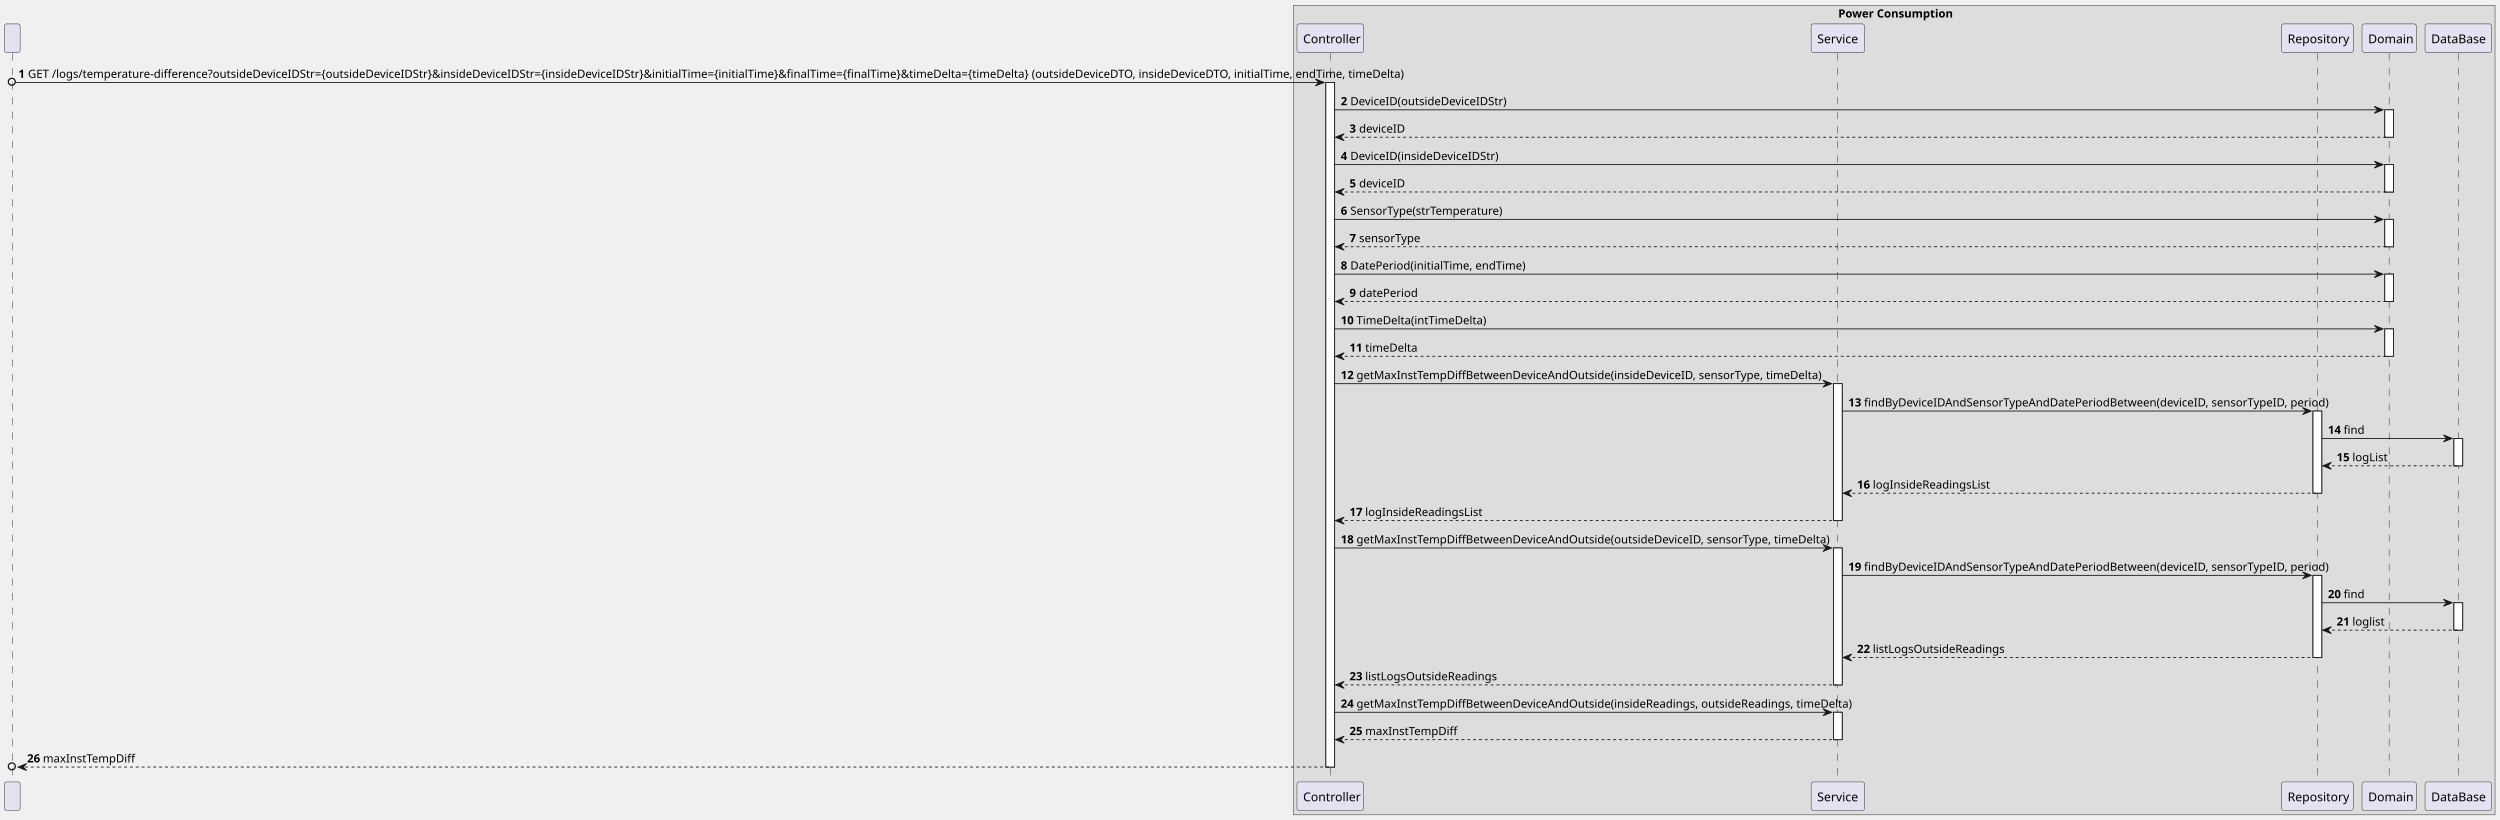
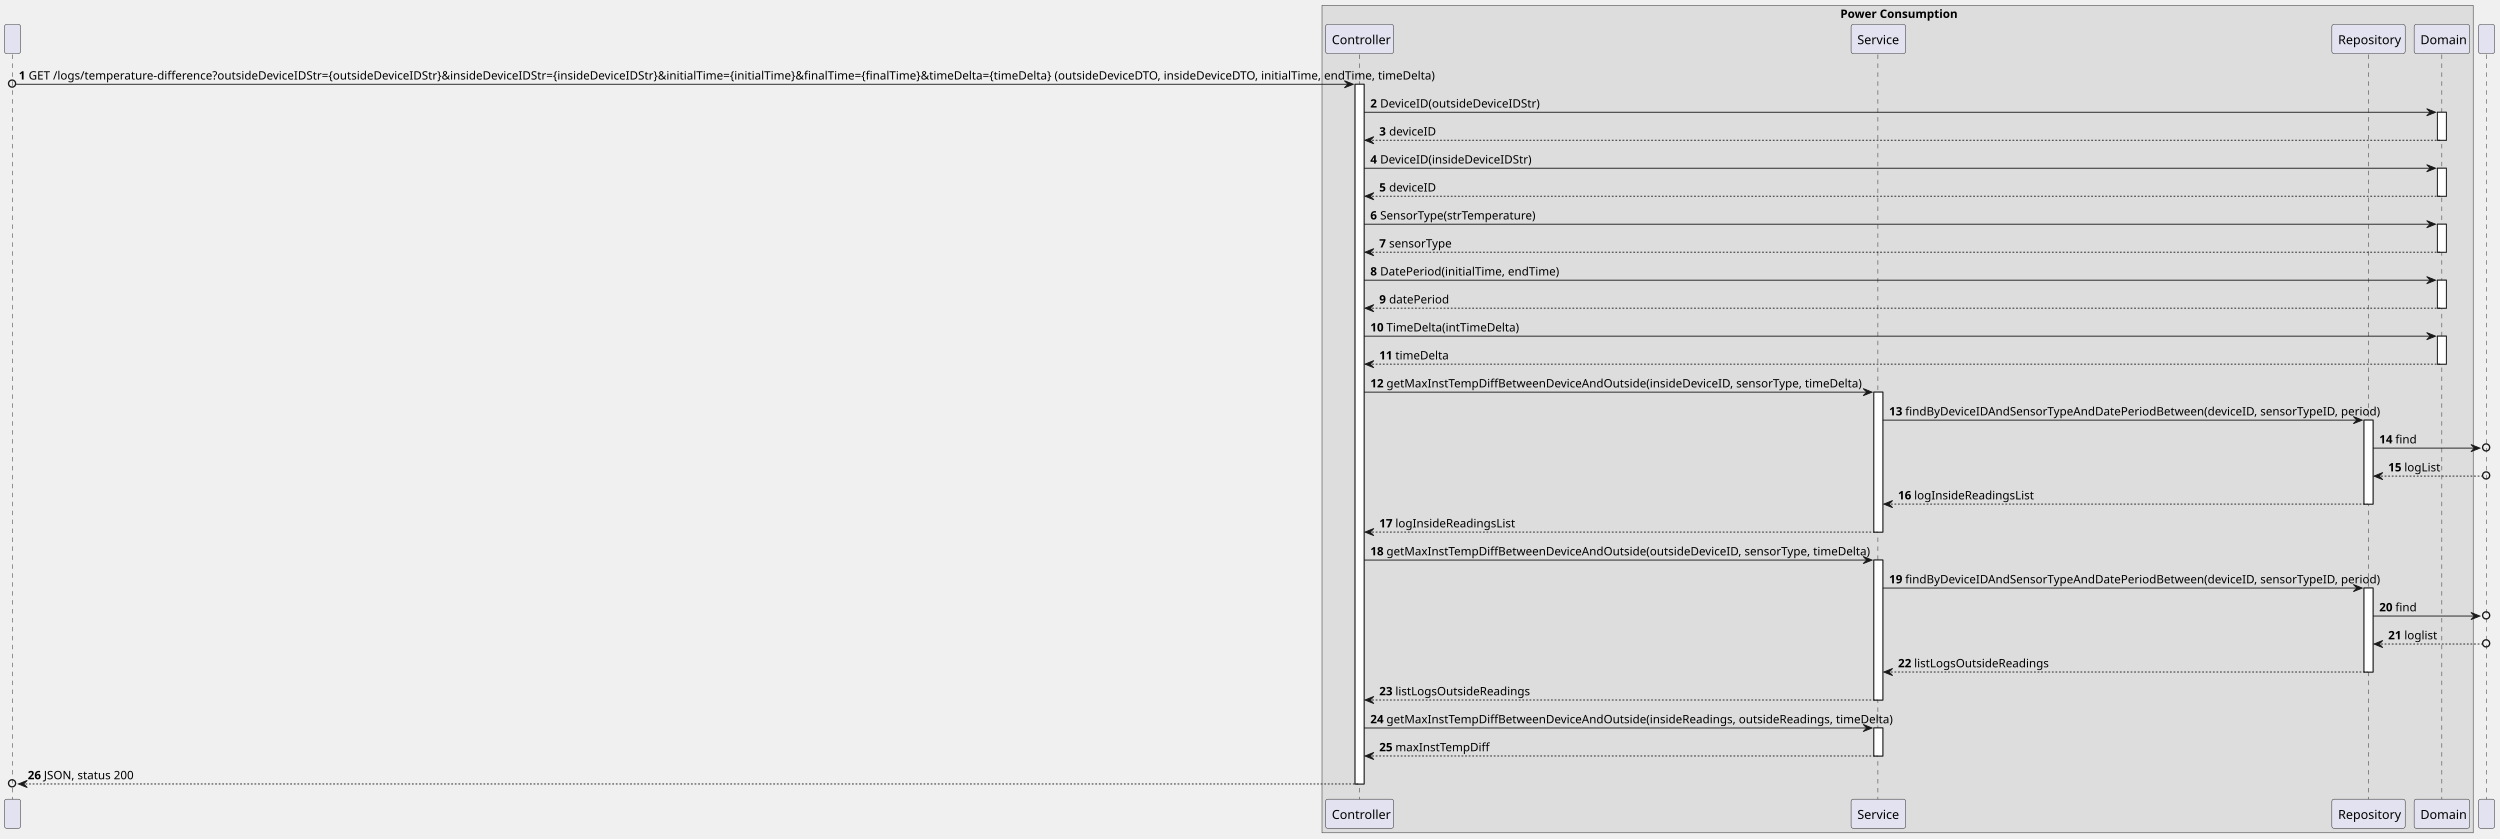
- <svg xmlns="http://www.w3.org/2000/svg" contentStyleType="text/css" height="562.2px" preserveAspectRatio="none" style="width:1714px;height:562px;background:#FFFFFF;" version="1.1" viewBox="0 0 1714 562" width="1714.2px" zoomAndPan="magnify">
+ <svg xmlns="http://www.w3.org/2000/svg" contentStyleType="text/css" height="937px" preserveAspectRatio="none" style="width:2795px;height:937px;background:#FFFFFF;" version="1.1" viewBox="0 0 2795 937" width="2795px" zoomAndPan="magnify">
  <defs />
  <g>
-     <rect fill="#DDDDDD" height="555.06" style="stroke:#181818;stroke-width:0.3;" width="823.8" x="886.8" y="3.6" />
-     <text fill="#000000" font-family="sans-serif" font-size="7.8" font-weight="bold" lengthAdjust="spacing" textLength="76.8" x="1260.3" y="12.017">Power Consumption</text>
-     <rect fill="#FFFFFF" height="469.365" style="stroke:#181818;stroke-width:0.6;" width="6" x="909" y="56.522" />
-     <rect fill="#FFFFFF" height="93.873" style="stroke:#181818;stroke-width:0.6;" width="6" x="1257" y="263.043" />
-     <rect fill="#FFFFFF" height="93.873" style="stroke:#181818;stroke-width:0.6;" width="6" x="1257" y="375.69" />
-     <rect fill="#FFFFFF" height="18.775" style="stroke:#181818;stroke-width:0.6;" width="6" x="1257" y="488.338" />
-     <rect fill="#FFFFFF" height="56.324" style="stroke:#181818;stroke-width:0.6;" width="6" x="1585.8" y="281.817" />
-     <rect fill="#FFFFFF" height="56.324" style="stroke:#181818;stroke-width:0.6;" width="6" x="1585.8" y="394.465" />
-     <rect fill="#FFFFFF" height="18.775" style="stroke:#181818;stroke-width:0.6;" width="6" x="1635" y="75.296" />
-     <rect fill="#FFFFFF" height="18.775" style="stroke:#181818;stroke-width:0.6;" width="6" x="1635" y="112.846" />
-     <rect fill="#FFFFFF" height="18.775" style="stroke:#181818;stroke-width:0.6;" width="6" x="1635" y="150.395" />
-     <rect fill="#FFFFFF" height="18.775" style="stroke:#181818;stroke-width:0.6;" width="6" x="1635" y="187.944" />
-     <rect fill="#FFFFFF" height="18.775" style="stroke:#181818;stroke-width:0.6;" width="6" x="1635" y="225.493" />
-     <rect fill="#FFFFFF" height="18.775" style="stroke:#181818;stroke-width:0.6;" width="6" x="1682.4" y="300.592" />
-     <rect fill="#FFFFFF" height="18.775" style="stroke:#181818;stroke-width:0.6;" width="6" x="1682.4" y="413.24" />
-     <line style="stroke:#181818;stroke-width:0.3;stroke-dasharray:5.0,5.0;" x1="8.4" x2="8.4" y1="36.547" y2="536.687" />
-     <line style="stroke:#181818;stroke-width:0.3;stroke-dasharray:5.0,5.0;" x1="912" x2="912" y1="36.547" y2="536.687" />
-     <line style="stroke:#181818;stroke-width:0.3;stroke-dasharray:5.0,5.0;" x1="1259.7" x2="1259.7" y1="36.547" y2="536.687" />
-     <line style="stroke:#181818;stroke-width:0.3;stroke-dasharray:5.0,5.0;" x1="1588.8" x2="1588.8" y1="36.547" y2="536.687" />
-     <line style="stroke:#181818;stroke-width:0.3;stroke-dasharray:5.0,5.0;" x1="1638" x2="1638" y1="36.547" y2="536.687" />
-     <line style="stroke:#181818;stroke-width:0.3;stroke-dasharray:5.0,5.0;" x1="1685.4" x2="1685.4" y1="36.547" y2="536.687" />
-     <rect fill="#E2E2F0" height="19.573" rx="1.5" ry="1.5" style="stroke:#181818;stroke-width:0.3;" width="10.8" x="3" y="16.375" />
-     <text fill="#000000" font-family="sans-serif" font-size="8.4" lengthAdjust="spacing" textLength="2.4" x="7.2" y="29.639"> </text>
-     <rect fill="#E2E2F0" height="19.573" rx="1.5" ry="1.5" style="stroke:#181818;stroke-width:0.3;" width="10.8" x="3" y="536.087" />
-     <text fill="#000000" font-family="sans-serif" font-size="8.4" lengthAdjust="spacing" textLength="2.4" x="7.2" y="549.352"> </text>
-     <rect fill="#E2E2F0" height="19.573" rx="1.5" ry="1.5" style="stroke:#181818;stroke-width:0.3;" width="45.6" x="889.2" y="16.375" />
-     <text fill="#000000" font-family="sans-serif" font-size="8.4" lengthAdjust="spacing" textLength="37.2" x="893.4" y="29.639">Controller</text>
-     <rect fill="#E2E2F0" height="19.573" rx="1.5" ry="1.5" style="stroke:#181818;stroke-width:0.3;" width="45.6" x="889.2" y="536.087" />
-     <text fill="#000000" font-family="sans-serif" font-size="8.4" lengthAdjust="spacing" textLength="37.2" x="893.4" y="549.352">Controller</text>
-     <rect fill="#E2E2F0" height="19.573" rx="1.5" ry="1.5" style="stroke:#181818;stroke-width:0.3;" width="36.6" x="1241.7" y="16.375" />
-     <text fill="#000000" font-family="sans-serif" font-size="8.4" lengthAdjust="spacing" textLength="28.2" x="1245.9" y="29.639">Service</text>
-     <rect fill="#E2E2F0" height="19.573" rx="1.5" ry="1.5" style="stroke:#181818;stroke-width:0.3;" width="36.6" x="1241.7" y="536.087" />
-     <text fill="#000000" font-family="sans-serif" font-size="8.4" lengthAdjust="spacing" textLength="28.2" x="1245.9" y="549.352">Service</text>
-     <rect fill="#E2E2F0" height="19.573" rx="1.5" ry="1.5" style="stroke:#181818;stroke-width:0.3;" width="49.2" x="1564.2" y="16.375" />
-     <text fill="#000000" font-family="sans-serif" font-size="8.4" lengthAdjust="spacing" textLength="40.8" x="1568.4" y="29.639">Repository</text>
-     <rect fill="#E2E2F0" height="19.573" rx="1.5" ry="1.5" style="stroke:#181818;stroke-width:0.3;" width="49.2" x="1564.2" y="536.087" />
-     <text fill="#000000" font-family="sans-serif" font-size="8.4" lengthAdjust="spacing" textLength="40.8" x="1568.4" y="549.352">Repository</text>
-     <rect fill="#E2E2F0" height="19.573" rx="1.5" ry="1.5" style="stroke:#181818;stroke-width:0.3;" width="37.2" x="1619.4" y="16.375" />
-     <text fill="#000000" font-family="sans-serif" font-size="8.4" lengthAdjust="spacing" textLength="28.8" x="1623.6" y="29.639">Domain</text>
-     <rect fill="#E2E2F0" height="19.573" rx="1.5" ry="1.5" style="stroke:#181818;stroke-width:0.3;" width="37.2" x="1619.4" y="536.087" />
-     <text fill="#000000" font-family="sans-serif" font-size="8.4" lengthAdjust="spacing" textLength="28.8" x="1623.6" y="549.352">Domain</text>
-     <rect fill="#E2E2F0" height="19.573" rx="1.5" ry="1.5" style="stroke:#181818;stroke-width:0.3;" width="45.6" x="1662.6" y="16.375" />
-     <text fill="#000000" font-family="sans-serif" font-size="8.4" lengthAdjust="spacing" textLength="37.2" x="1666.8" y="29.639">DataBase</text>
-     <rect fill="#E2E2F0" height="19.573" rx="1.5" ry="1.5" style="stroke:#181818;stroke-width:0.3;" width="45.6" x="1662.6" y="536.087" />
-     <text fill="#000000" font-family="sans-serif" font-size="8.4" lengthAdjust="spacing" textLength="37.2" x="1666.8" y="549.352">DataBase</text>
-     <rect fill="#FFFFFF" height="469.365" style="stroke:#181818;stroke-width:0.6;" width="6" x="909" y="56.522" />
-     <rect fill="#FFFFFF" height="93.873" style="stroke:#181818;stroke-width:0.6;" width="6" x="1257" y="263.043" />
-     <rect fill="#FFFFFF" height="93.873" style="stroke:#181818;stroke-width:0.6;" width="6" x="1257" y="375.69" />
-     <rect fill="#FFFFFF" height="18.775" style="stroke:#181818;stroke-width:0.6;" width="6" x="1257" y="488.338" />
-     <rect fill="#FFFFFF" height="56.324" style="stroke:#181818;stroke-width:0.6;" width="6" x="1585.8" y="281.817" />
-     <rect fill="#FFFFFF" height="56.324" style="stroke:#181818;stroke-width:0.6;" width="6" x="1585.8" y="394.465" />
-     <rect fill="#FFFFFF" height="18.775" style="stroke:#181818;stroke-width:0.6;" width="6" x="1635" y="75.296" />
-     <rect fill="#FFFFFF" height="18.775" style="stroke:#181818;stroke-width:0.6;" width="6" x="1635" y="112.846" />
-     <rect fill="#FFFFFF" height="18.775" style="stroke:#181818;stroke-width:0.6;" width="6" x="1635" y="150.395" />
-     <rect fill="#FFFFFF" height="18.775" style="stroke:#181818;stroke-width:0.6;" width="6" x="1635" y="187.944" />
-     <rect fill="#FFFFFF" height="18.775" style="stroke:#181818;stroke-width:0.6;" width="6" x="1635" y="225.493" />
-     <rect fill="#FFFFFF" height="18.775" style="stroke:#181818;stroke-width:0.6;" width="6" x="1682.4" y="300.592" />
-     <rect fill="#FFFFFF" height="18.775" style="stroke:#181818;stroke-width:0.6;" width="6" x="1682.4" y="413.24" />
-     <ellipse cx="8.1" cy="56.072" fill="none" rx="2.4" ry="2.4" style="stroke:#181818;stroke-width:0.9;" />
-     <polygon fill="#181818" points="901.8,54.122,907.8,56.522,901.8,58.922,904.2,56.522" style="stroke:#181818;stroke-width:0.6;" />
-     <line style="stroke:#181818;stroke-width:0.6;" x1="10.8" x2="905.4" y1="56.522" y2="56.522" />
-     <text fill="#000000" font-family="sans-serif" font-size="7.8" font-weight="bold" lengthAdjust="spacing" textLength="4.2" x="12.6" y="53.364">1</text>
-     <text fill="#000000" font-family="sans-serif" font-size="7.8" lengthAdjust="spacing" textLength="882.6" x="19.2" y="53.364">GET /logs/temperature-difference?outsideDeviceIDStr={outsideDeviceIDStr}&amp;insideDeviceIDStr={insideDeviceIDStr}&amp;initialTime={initialTime}&amp;finalTime={finalTime}&amp;timeDelta={timeDelta} (outsideDeviceDTO, insideDeviceDTO, initialTime, endTime, timeDelta)</text>
-     <polygon fill="#181818" points="1627.8,72.897,1633.8,75.296,1627.8,77.697,1630.2,75.296" style="stroke:#181818;stroke-width:0.6;" />
-     <line style="stroke:#181818;stroke-width:0.6;" x1="915" x2="1631.4" y1="75.296" y2="75.296" />
-     <text fill="#000000" font-family="sans-serif" font-size="7.8" font-weight="bold" lengthAdjust="spacing" textLength="4.2" x="919.2" y="72.139">2</text>
-     <text fill="#000000" font-family="sans-serif" font-size="7.8" lengthAdjust="spacing" textLength="100.2" x="925.8" y="72.139">DeviceID(outsideDeviceIDStr)</text>
-     <polygon fill="#181818" points="921.6,91.671,915.6,94.071,921.6,96.471,919.2,94.071" style="stroke:#181818;stroke-width:0.6;" />
-     <line style="stroke:#181818;stroke-width:0.6;stroke-dasharray:2.0,2.0;" x1="918" x2="1637.4" y1="94.071" y2="94.071" />
-     <text fill="#000000" font-family="sans-serif" font-size="7.8" font-weight="bold" lengthAdjust="spacing" textLength="4.2" x="925.2" y="90.913">3</text>
-     <text fill="#000000" font-family="sans-serif" font-size="7.8" lengthAdjust="spacing" textLength="28.8" x="931.8" y="90.913">deviceID</text>
-     <polygon fill="#181818" points="1627.8,110.446,1633.8,112.846,1627.8,115.246,1630.2,112.846" style="stroke:#181818;stroke-width:0.6;" />
-     <line style="stroke:#181818;stroke-width:0.6;" x1="915" x2="1631.4" y1="112.846" y2="112.846" />
-     <text fill="#000000" font-family="sans-serif" font-size="7.8" font-weight="bold" lengthAdjust="spacing" textLength="4.2" x="919.2" y="109.688">4</text>
-     <text fill="#000000" font-family="sans-serif" font-size="7.8" lengthAdjust="spacing" textLength="95.4" x="925.8" y="109.688">DeviceID(insideDeviceIDStr)</text>
-     <polygon fill="#181818" points="921.6,129.22,915.6,131.62,921.6,134.02,919.2,131.62" style="stroke:#181818;stroke-width:0.6;" />
-     <line style="stroke:#181818;stroke-width:0.6;stroke-dasharray:2.0,2.0;" x1="918" x2="1637.4" y1="131.62" y2="131.62" />
-     <text fill="#000000" font-family="sans-serif" font-size="7.8" font-weight="bold" lengthAdjust="spacing" textLength="4.2" x="925.2" y="128.463">5</text>
-     <text fill="#000000" font-family="sans-serif" font-size="7.8" lengthAdjust="spacing" textLength="28.8" x="931.8" y="128.463">deviceID</text>
-     <polygon fill="#181818" points="1627.8,147.995,1633.8,150.395,1627.8,152.795,1630.2,150.395" style="stroke:#181818;stroke-width:0.6;" />
-     <line style="stroke:#181818;stroke-width:0.6;" x1="915" x2="1631.4" y1="150.395" y2="150.395" />
-     <text fill="#000000" font-family="sans-serif" font-size="7.8" font-weight="bold" lengthAdjust="spacing" textLength="4.2" x="919.2" y="147.237">6</text>
-     <text fill="#000000" font-family="sans-serif" font-size="7.8" lengthAdjust="spacing" textLength="98.4" x="925.8" y="147.237">SensorType(strTemperature)</text>
-     <polygon fill="#181818" points="921.6,166.769,915.6,169.169,921.6,171.57,919.2,169.169" style="stroke:#181818;stroke-width:0.6;" />
-     <line style="stroke:#181818;stroke-width:0.6;stroke-dasharray:2.0,2.0;" x1="918" x2="1637.4" y1="169.169" y2="169.169" />
-     <text fill="#000000" font-family="sans-serif" font-size="7.8" font-weight="bold" lengthAdjust="spacing" textLength="4.2" x="925.2" y="166.012">7</text>
-     <text fill="#000000" font-family="sans-serif" font-size="7.8" lengthAdjust="spacing" textLength="40.2" x="931.8" y="166.012">sensorType</text>
-     <polygon fill="#181818" points="1627.8,185.544,1633.8,187.944,1627.8,190.344,1630.2,187.944" style="stroke:#181818;stroke-width:0.6;" />
-     <line style="stroke:#181818;stroke-width:0.6;" x1="915" x2="1631.4" y1="187.944" y2="187.944" />
-     <text fill="#000000" font-family="sans-serif" font-size="7.8" font-weight="bold" lengthAdjust="spacing" textLength="4.2" x="919.2" y="184.786">8</text>
-     <text fill="#000000" font-family="sans-serif" font-size="7.8" lengthAdjust="spacing" textLength="112.2" x="925.8" y="184.786">DatePeriod(initialTime, endTime)</text>
-     <polygon fill="#181818" points="921.6,204.319,915.6,206.719,921.6,209.119,919.2,206.719" style="stroke:#181818;stroke-width:0.6;" />
-     <line style="stroke:#181818;stroke-width:0.6;stroke-dasharray:2.0,2.0;" x1="918" x2="1637.4" y1="206.719" y2="206.719" />
-     <text fill="#000000" font-family="sans-serif" font-size="7.8" font-weight="bold" lengthAdjust="spacing" textLength="4.2" x="925.2" y="203.561">9</text>
-     <text fill="#000000" font-family="sans-serif" font-size="7.8" lengthAdjust="spacing" textLength="37.2" x="931.8" y="203.561">datePeriod</text>
-     <polygon fill="#181818" points="1627.8,223.093,1633.8,225.493,1627.8,227.893,1630.2,225.493" style="stroke:#181818;stroke-width:0.6;" />
-     <line style="stroke:#181818;stroke-width:0.6;" x1="915" x2="1631.4" y1="225.493" y2="225.493" />
-     <text fill="#000000" font-family="sans-serif" font-size="7.8" font-weight="bold" lengthAdjust="spacing" textLength="8.4" x="919.2" y="222.336">10</text>
-     <text fill="#000000" font-family="sans-serif" font-size="7.8" lengthAdjust="spacing" textLength="82.8" x="930" y="222.336">TimeDelta(intTimeDelta)</text>
-     <polygon fill="#181818" points="921.6,241.868,915.6,244.268,921.6,246.668,919.2,244.268" style="stroke:#181818;stroke-width:0.6;" />
-     <line style="stroke:#181818;stroke-width:0.6;stroke-dasharray:2.0,2.0;" x1="918" x2="1637.4" y1="244.268" y2="244.268" />
-     <text fill="#000000" font-family="sans-serif" font-size="7.8" font-weight="bold" lengthAdjust="spacing" textLength="8.4" x="925.2" y="241.11">11</text>
-     <text fill="#000000" font-family="sans-serif" font-size="7.8" lengthAdjust="spacing" textLength="33" x="936" y="241.11">timeDelta</text>
-     <polygon fill="#181818" points="1249.8,260.643,1255.8,263.043,1249.8,265.443,1252.2,263.043" style="stroke:#181818;stroke-width:0.6;" />
-     <line style="stroke:#181818;stroke-width:0.6;" x1="915" x2="1253.4" y1="263.043" y2="263.043" />
-     <text fill="#000000" font-family="sans-serif" font-size="7.8" font-weight="bold" lengthAdjust="spacing" textLength="8.4" x="919.2" y="259.885">12</text>
-     <text fill="#000000" font-family="sans-serif" font-size="7.8" lengthAdjust="spacing" textLength="300" x="930" y="259.885">getMaxInstTempDiffBetweenDeviceAndOutside(insideDeviceID, sensorType, timeDelta)</text>
-     <polygon fill="#181818" points="1578.6,279.417,1584.6,281.817,1578.6,284.217,1581,281.817" style="stroke:#181818;stroke-width:0.6;" />
-     <line style="stroke:#181818;stroke-width:0.6;" x1="1263" x2="1582.2" y1="281.817" y2="281.817" />
-     <text fill="#000000" font-family="sans-serif" font-size="7.8" font-weight="bold" lengthAdjust="spacing" textLength="8.4" x="1267.2" y="278.66">13</text>
-     <text fill="#000000" font-family="sans-serif" font-size="7.8" lengthAdjust="spacing" textLength="300.6" x="1278" y="278.66">findByDeviceIDAndSensorTypeAndDatePeriodBetween(deviceID, sensorTypeID, period)</text>
-     <polygon fill="#181818" points="1675.2,298.192,1681.2,300.592,1675.2,302.992,1677.6,300.592" style="stroke:#181818;stroke-width:0.6;" />
-     <line style="stroke:#181818;stroke-width:0.6;" x1="1591.8" x2="1678.8" y1="300.592" y2="300.592" />
-     <text fill="#000000" font-family="sans-serif" font-size="7.8" font-weight="bold" lengthAdjust="spacing" textLength="8.4" x="1596" y="297.434">14</text>
-     <text fill="#000000" font-family="sans-serif" font-size="7.8" lengthAdjust="spacing" textLength="12" x="1606.8" y="297.434">find</text>
-     <polygon fill="#181818" points="1598.4,316.966,1592.4,319.366,1598.4,321.766,1596,319.366" style="stroke:#181818;stroke-width:0.6;" />
-     <line style="stroke:#181818;stroke-width:0.6;stroke-dasharray:2.0,2.0;" x1="1594.8" x2="1684.8" y1="319.366" y2="319.366" />
-     <text fill="#000000" font-family="sans-serif" font-size="7.8" font-weight="bold" lengthAdjust="spacing" textLength="8.4" x="1602" y="316.209">15</text>
-     <text fill="#000000" font-family="sans-serif" font-size="7.8" lengthAdjust="spacing" textLength="22.8" x="1612.8" y="316.209">logList</text>
-     <polygon fill="#181818" points="1269.6,335.741,1263.6,338.141,1269.6,340.541,1267.2,338.141" style="stroke:#181818;stroke-width:0.6;" />
-     <line style="stroke:#181818;stroke-width:0.6;stroke-dasharray:2.0,2.0;" x1="1266" x2="1588.2" y1="338.141" y2="338.141" />
-     <text fill="#000000" font-family="sans-serif" font-size="7.8" font-weight="bold" lengthAdjust="spacing" textLength="8.4" x="1273.2" y="334.983">16</text>
-     <text fill="#000000" font-family="sans-serif" font-size="7.8" lengthAdjust="spacing" textLength="75.6" x="1284" y="334.983">logInsideReadingsList</text>
-     <polygon fill="#181818" points="921.6,354.516,915.6,356.916,921.6,359.316,919.2,356.916" style="stroke:#181818;stroke-width:0.6;" />
-     <line style="stroke:#181818;stroke-width:0.6;stroke-dasharray:2.0,2.0;" x1="918" x2="1259.4" y1="356.916" y2="356.916" />
-     <text fill="#000000" font-family="sans-serif" font-size="7.8" font-weight="bold" lengthAdjust="spacing" textLength="8.4" x="925.2" y="353.758">17</text>
-     <text fill="#000000" font-family="sans-serif" font-size="7.8" lengthAdjust="spacing" textLength="75.6" x="936" y="353.758">logInsideReadingsList</text>
-     <polygon fill="#181818" points="1249.8,373.29,1255.8,375.69,1249.8,378.09,1252.2,375.69" style="stroke:#181818;stroke-width:0.6;" />
-     <line style="stroke:#181818;stroke-width:0.6;" x1="915" x2="1253.4" y1="375.69" y2="375.69" />
-     <text fill="#000000" font-family="sans-serif" font-size="7.8" font-weight="bold" lengthAdjust="spacing" textLength="8.4" x="919.2" y="372.533">18</text>
-     <text fill="#000000" font-family="sans-serif" font-size="7.8" lengthAdjust="spacing" textLength="304.8" x="930" y="372.533">getMaxInstTempDiffBetweenDeviceAndOutside(outsideDeviceID, sensorType, timeDelta)</text>
-     <polygon fill="#181818" points="1578.6,392.065,1584.6,394.465,1578.6,396.865,1581,394.465" style="stroke:#181818;stroke-width:0.6;" />
-     <line style="stroke:#181818;stroke-width:0.6;" x1="1263" x2="1582.2" y1="394.465" y2="394.465" />
-     <text fill="#000000" font-family="sans-serif" font-size="7.8" font-weight="bold" lengthAdjust="spacing" textLength="8.4" x="1267.2" y="391.307">19</text>
-     <text fill="#000000" font-family="sans-serif" font-size="7.8" lengthAdjust="spacing" textLength="300.6" x="1278" y="391.307">findByDeviceIDAndSensorTypeAndDatePeriodBetween(deviceID, sensorTypeID, period)</text>
-     <polygon fill="#181818" points="1675.2,410.839,1681.2,413.24,1675.2,415.639,1677.6,413.24" style="stroke:#181818;stroke-width:0.6;" />
-     <line style="stroke:#181818;stroke-width:0.6;" x1="1591.8" x2="1678.8" y1="413.24" y2="413.24" />
-     <text fill="#000000" font-family="sans-serif" font-size="7.8" font-weight="bold" lengthAdjust="spacing" textLength="8.4" x="1596" y="410.082">20</text>
-     <text fill="#000000" font-family="sans-serif" font-size="7.8" lengthAdjust="spacing" textLength="12" x="1606.8" y="410.082">find</text>
-     <polygon fill="#181818" points="1598.4,429.614,1592.4,432.014,1598.4,434.414,1596,432.014" style="stroke:#181818;stroke-width:0.6;" />
-     <line style="stroke:#181818;stroke-width:0.6;stroke-dasharray:2.0,2.0;" x1="1594.8" x2="1684.8" y1="432.014" y2="432.014" />
-     <text fill="#000000" font-family="sans-serif" font-size="7.8" font-weight="bold" lengthAdjust="spacing" textLength="8.4" x="1602" y="428.856">21</text>
-     <text fill="#000000" font-family="sans-serif" font-size="7.8" lengthAdjust="spacing" textLength="20.4" x="1612.8" y="428.856">loglist</text>
-     <polygon fill="#181818" points="1269.6,448.389,1263.6,450.789,1269.6,453.189,1267.2,450.789" style="stroke:#181818;stroke-width:0.6;" />
-     <line style="stroke:#181818;stroke-width:0.6;stroke-dasharray:2.0,2.0;" x1="1266" x2="1588.2" y1="450.789" y2="450.789" />
-     <text fill="#000000" font-family="sans-serif" font-size="7.8" font-weight="bold" lengthAdjust="spacing" textLength="8.4" x="1273.2" y="447.631">22</text>
-     <text fill="#000000" font-family="sans-serif" font-size="7.8" lengthAdjust="spacing" textLength="86.4" x="1284" y="447.631">listLogsOutsideReadings</text>
-     <polygon fill="#181818" points="921.6,467.163,915.6,469.563,921.6,471.963,919.2,469.563" style="stroke:#181818;stroke-width:0.6;" />
-     <line style="stroke:#181818;stroke-width:0.6;stroke-dasharray:2.0,2.0;" x1="918" x2="1259.4" y1="469.563" y2="469.563" />
-     <text fill="#000000" font-family="sans-serif" font-size="7.8" font-weight="bold" lengthAdjust="spacing" textLength="8.4" x="925.2" y="466.406">23</text>
-     <text fill="#000000" font-family="sans-serif" font-size="7.8" lengthAdjust="spacing" textLength="86.4" x="936" y="466.406">listLogsOutsideReadings</text>
-     <polygon fill="#181818" points="1249.8,485.938,1255.8,488.338,1249.8,490.738,1252.2,488.338" style="stroke:#181818;stroke-width:0.6;" />
-     <line style="stroke:#181818;stroke-width:0.6;" x1="915" x2="1253.4" y1="488.338" y2="488.338" />
-     <text fill="#000000" font-family="sans-serif" font-size="7.8" font-weight="bold" lengthAdjust="spacing" textLength="8.4" x="919.2" y="485.18">24</text>
-     <text fill="#000000" font-family="sans-serif" font-size="7.8" lengthAdjust="spacing" textLength="319.8" x="930" y="485.18">getMaxInstTempDiffBetweenDeviceAndOutside(insideReadings, outsideReadings, timeDelta)</text>
-     <polygon fill="#181818" points="921.6,504.712,915.6,507.113,921.6,509.512,919.2,507.113" style="stroke:#181818;stroke-width:0.6;" />
-     <line style="stroke:#181818;stroke-width:0.6;stroke-dasharray:2.0,2.0;" x1="918" x2="1259.4" y1="507.113" y2="507.113" />
-     <text fill="#000000" font-family="sans-serif" font-size="7.8" font-weight="bold" lengthAdjust="spacing" textLength="8.4" x="925.2" y="503.955">25</text>
-     <text fill="#000000" font-family="sans-serif" font-size="7.8" lengthAdjust="spacing" textLength="57.6" x="936" y="503.955">maxInstTempDiff</text>
-     <ellipse cx="8.1" cy="525.437" fill="none" rx="2.4" ry="2.4" style="stroke:#181818;stroke-width:0.9;" />
-     <polygon fill="#181818" points="18.3,523.487,12.3,525.887,18.3,528.287,15.9,525.887" style="stroke:#181818;stroke-width:0.6;" />
-     <line style="stroke:#181818;stroke-width:0.6;stroke-dasharray:2.0,2.0;" x1="17.1" x2="911.4" y1="525.887" y2="525.887" />
-     <text fill="#000000" font-family="sans-serif" font-size="7.8" font-weight="bold" lengthAdjust="spacing" textLength="8.4" x="18.6" y="522.73">26</text>
-     <text fill="#000000" font-family="sans-serif" font-size="7.8" lengthAdjust="spacing" textLength="57.6" x="29.4" y="522.73">maxInstTempDiff</text>
+     <rect fill="#DDDDDD" height="925.1" style="stroke:#181818;stroke-width:0.5;" width="1287" x="1478" y="6" />
+     <text fill="#000000" font-family="sans-serif" font-size="13" font-weight="bold" lengthAdjust="spacing" textLength="128" x="2057.5" y="20.028">Power Consumption</text>
+     <rect fill="#FFFFFF" height="782.275" style="stroke:#181818;stroke-width:1.0;" width="10" x="1515" y="94.203" />
+     <rect fill="#FFFFFF" height="156.455" style="stroke:#181818;stroke-width:1.0;" width="10" x="2095" y="438.404" />
+     <rect fill="#FFFFFF" height="156.455" style="stroke:#181818;stroke-width:1.0;" width="10" x="2095" y="626.15" />
+     <rect fill="#FFFFFF" height="31.291" style="stroke:#181818;stroke-width:1.0;" width="10" x="2095" y="813.896" />
+     <rect fill="#FFFFFF" height="93.873" style="stroke:#181818;stroke-width:1.0;" width="10" x="2643" y="469.695" />
+     <rect fill="#FFFFFF" height="93.873" style="stroke:#181818;stroke-width:1.0;" width="10" x="2643" y="657.441" />
+     <rect fill="#FFFFFF" height="31.291" style="stroke:#181818;stroke-width:1.0;" width="10" x="2725" y="125.494" />
+     <rect fill="#FFFFFF" height="31.291" style="stroke:#181818;stroke-width:1.0;" width="10" x="2725" y="188.076" />
+     <rect fill="#FFFFFF" height="31.291" style="stroke:#181818;stroke-width:1.0;" width="10" x="2725" y="250.658" />
+     <rect fill="#FFFFFF" height="31.291" style="stroke:#181818;stroke-width:1.0;" width="10" x="2725" y="313.24" />
+     <rect fill="#FFFFFF" height="31.291" style="stroke:#181818;stroke-width:1.0;" width="10" x="2725" y="375.822" />
+     <line style="stroke:#181818;stroke-width:0.5;stroke-dasharray:5.0,5.0;" x1="14" x2="14" y1="60.912" y2="894.479" />
+     <line style="stroke:#181818;stroke-width:0.5;stroke-dasharray:5.0,5.0;" x1="1520" x2="1520" y1="60.912" y2="894.479" />
+     <line style="stroke:#181818;stroke-width:0.5;stroke-dasharray:5.0,5.0;" x1="2099.5" x2="2099.5" y1="60.912" y2="894.479" />
+     <line style="stroke:#181818;stroke-width:0.5;stroke-dasharray:5.0,5.0;" x1="2648" x2="2648" y1="60.912" y2="894.479" />
+     <line style="stroke:#181818;stroke-width:0.5;stroke-dasharray:5.0,5.0;" x1="2730" x2="2730" y1="60.912" y2="894.479" />
+     <line style="stroke:#181818;stroke-width:0.5;stroke-dasharray:5.0,5.0;" x1="2780" x2="2780" y1="60.912" y2="894.479" />
+     <rect fill="#E2E2F0" height="32.621" rx="2.5" ry="2.5" style="stroke:#181818;stroke-width:0.5;" width="18" x="5" y="27.291" />
+     <text fill="#000000" font-family="sans-serif" font-size="14" lengthAdjust="spacing" textLength="4" x="12" y="49.398"> </text>
+     <rect fill="#E2E2F0" height="32.621" rx="2.5" ry="2.5" style="stroke:#181818;stroke-width:0.5;" width="18" x="5" y="893.479" />
+     <text fill="#000000" font-family="sans-serif" font-size="14" lengthAdjust="spacing" textLength="4" x="12" y="915.586"> </text>
+     <rect fill="#E2E2F0" height="32.621" rx="2.5" ry="2.5" style="stroke:#181818;stroke-width:0.5;" width="76" x="1482" y="27.291" />
+     <text fill="#000000" font-family="sans-serif" font-size="14" lengthAdjust="spacing" textLength="62" x="1489" y="49.398">Controller</text>
+     <rect fill="#E2E2F0" height="32.621" rx="2.5" ry="2.5" style="stroke:#181818;stroke-width:0.5;" width="76" x="1482" y="893.479" />
+     <text fill="#000000" font-family="sans-serif" font-size="14" lengthAdjust="spacing" textLength="62" x="1489" y="915.586">Controller</text>
+     <rect fill="#E2E2F0" height="32.621" rx="2.5" ry="2.5" style="stroke:#181818;stroke-width:0.5;" width="61" x="2069.5" y="27.291" />
+     <text fill="#000000" font-family="sans-serif" font-size="14" lengthAdjust="spacing" textLength="47" x="2076.5" y="49.398">Service</text>
+     <rect fill="#E2E2F0" height="32.621" rx="2.5" ry="2.5" style="stroke:#181818;stroke-width:0.5;" width="61" x="2069.5" y="893.479" />
+     <text fill="#000000" font-family="sans-serif" font-size="14" lengthAdjust="spacing" textLength="47" x="2076.5" y="915.586">Service</text>
+     <rect fill="#E2E2F0" height="32.621" rx="2.5" ry="2.5" style="stroke:#181818;stroke-width:0.5;" width="82" x="2607" y="27.291" />
+     <text fill="#000000" font-family="sans-serif" font-size="14" lengthAdjust="spacing" textLength="68" x="2614" y="49.398">Repository</text>
+     <rect fill="#E2E2F0" height="32.621" rx="2.5" ry="2.5" style="stroke:#181818;stroke-width:0.5;" width="82" x="2607" y="893.479" />
+     <text fill="#000000" font-family="sans-serif" font-size="14" lengthAdjust="spacing" textLength="68" x="2614" y="915.586">Repository</text>
+     <rect fill="#E2E2F0" height="32.621" rx="2.5" ry="2.5" style="stroke:#181818;stroke-width:0.5;" width="62" x="2699" y="27.291" />
+     <text fill="#000000" font-family="sans-serif" font-size="14" lengthAdjust="spacing" textLength="48" x="2706" y="49.398">Domain</text>
+     <rect fill="#E2E2F0" height="32.621" rx="2.5" ry="2.5" style="stroke:#181818;stroke-width:0.5;" width="62" x="2699" y="893.479" />
+     <text fill="#000000" font-family="sans-serif" font-size="14" lengthAdjust="spacing" textLength="48" x="2706" y="915.586">Domain</text>
+     <rect fill="#E2E2F0" height="32.621" rx="2.5" ry="2.5" style="stroke:#181818;stroke-width:0.5;" width="18" x="2771" y="27.291" />
+     <text fill="#000000" font-family="sans-serif" font-size="14" lengthAdjust="spacing" textLength="4" x="2778" y="49.398"> </text>
+     <rect fill="#E2E2F0" height="32.621" rx="2.5" ry="2.5" style="stroke:#181818;stroke-width:0.5;" width="18" x="2771" y="893.479" />
+     <text fill="#000000" font-family="sans-serif" font-size="14" lengthAdjust="spacing" textLength="4" x="2778" y="915.586"> </text>
+     <rect fill="#FFFFFF" height="782.275" style="stroke:#181818;stroke-width:1.0;" width="10" x="1515" y="94.203" />
+     <rect fill="#FFFFFF" height="156.455" style="stroke:#181818;stroke-width:1.0;" width="10" x="2095" y="438.404" />
+     <rect fill="#FFFFFF" height="156.455" style="stroke:#181818;stroke-width:1.0;" width="10" x="2095" y="626.15" />
+     <rect fill="#FFFFFF" height="31.291" style="stroke:#181818;stroke-width:1.0;" width="10" x="2095" y="813.896" />
+     <rect fill="#FFFFFF" height="93.873" style="stroke:#181818;stroke-width:1.0;" width="10" x="2643" y="469.695" />
+     <rect fill="#FFFFFF" height="93.873" style="stroke:#181818;stroke-width:1.0;" width="10" x="2643" y="657.441" />
+     <rect fill="#FFFFFF" height="31.291" style="stroke:#181818;stroke-width:1.0;" width="10" x="2725" y="125.494" />
+     <rect fill="#FFFFFF" height="31.291" style="stroke:#181818;stroke-width:1.0;" width="10" x="2725" y="188.076" />
+     <rect fill="#FFFFFF" height="31.291" style="stroke:#181818;stroke-width:1.0;" width="10" x="2725" y="250.658" />
+     <rect fill="#FFFFFF" height="31.291" style="stroke:#181818;stroke-width:1.0;" width="10" x="2725" y="313.24" />
+     <rect fill="#FFFFFF" height="31.291" style="stroke:#181818;stroke-width:1.0;" width="10" x="2725" y="375.822" />
+     <ellipse cx="13.5" cy="93.453" fill="none" rx="4" ry="4" style="stroke:#181818;stroke-width:1.5;" />
+     <polygon fill="#181818" points="1503,90.203,1513,94.203,1503,98.203,1507,94.203" style="stroke:#181818;stroke-width:1.0;" />
+     <line style="stroke:#181818;stroke-width:1.0;" x1="18" x2="1509" y1="94.203" y2="94.203" />
+     <text fill="#000000" font-family="sans-serif" font-size="13" font-weight="bold" lengthAdjust="spacing" textLength="7" x="21" y="88.94">1</text>
+     <text fill="#000000" font-family="sans-serif" font-size="13" lengthAdjust="spacing" textLength="1471" x="32" y="88.94">GET /logs/temperature-difference?outsideDeviceIDStr={outsideDeviceIDStr}&amp;insideDeviceIDStr={insideDeviceIDStr}&amp;initialTime={initialTime}&amp;finalTime={finalTime}&amp;timeDelta={timeDelta} (outsideDeviceDTO, insideDeviceDTO, initialTime, endTime, timeDelta)</text>
+     <polygon fill="#181818" points="2713,121.494,2723,125.494,2713,129.494,2717,125.494" style="stroke:#181818;stroke-width:1.0;" />
+     <line style="stroke:#181818;stroke-width:1.0;" x1="1525" x2="2719" y1="125.494" y2="125.494" />
+     <text fill="#000000" font-family="sans-serif" font-size="13" font-weight="bold" lengthAdjust="spacing" textLength="7" x="1532" y="120.231">2</text>
+     <text fill="#000000" font-family="sans-serif" font-size="13" lengthAdjust="spacing" textLength="167" x="1543" y="120.231">DeviceID(outsideDeviceIDStr)</text>
+     <polygon fill="#181818" points="1536,152.785,1526,156.785,1536,160.785,1532,156.785" style="stroke:#181818;stroke-width:1.0;" />
+     <line style="stroke:#181818;stroke-width:1.0;stroke-dasharray:2.0,2.0;" x1="1530" x2="2729" y1="156.785" y2="156.785" />
+     <text fill="#000000" font-family="sans-serif" font-size="13" font-weight="bold" lengthAdjust="spacing" textLength="7" x="1542" y="151.523">3</text>
+     <text fill="#000000" font-family="sans-serif" font-size="13" lengthAdjust="spacing" textLength="48" x="1553" y="151.523">deviceID</text>
+     <polygon fill="#181818" points="2713,184.076,2723,188.076,2713,192.076,2717,188.076" style="stroke:#181818;stroke-width:1.0;" />
+     <line style="stroke:#181818;stroke-width:1.0;" x1="1525" x2="2719" y1="188.076" y2="188.076" />
+     <text fill="#000000" font-family="sans-serif" font-size="13" font-weight="bold" lengthAdjust="spacing" textLength="7" x="1532" y="182.814">4</text>
+     <text fill="#000000" font-family="sans-serif" font-size="13" lengthAdjust="spacing" textLength="159" x="1543" y="182.814">DeviceID(insideDeviceIDStr)</text>
+     <polygon fill="#181818" points="1536,215.367,1526,219.367,1536,223.367,1532,219.367" style="stroke:#181818;stroke-width:1.0;" />
+     <line style="stroke:#181818;stroke-width:1.0;stroke-dasharray:2.0,2.0;" x1="1530" x2="2729" y1="219.367" y2="219.367" />
+     <text fill="#000000" font-family="sans-serif" font-size="13" font-weight="bold" lengthAdjust="spacing" textLength="7" x="1542" y="214.105">5</text>
+     <text fill="#000000" font-family="sans-serif" font-size="13" lengthAdjust="spacing" textLength="48" x="1553" y="214.105">deviceID</text>
+     <polygon fill="#181818" points="2713,246.658,2723,250.658,2713,254.658,2717,250.658" style="stroke:#181818;stroke-width:1.0;" />
+     <line style="stroke:#181818;stroke-width:1.0;" x1="1525" x2="2719" y1="250.658" y2="250.658" />
+     <text fill="#000000" font-family="sans-serif" font-size="13" font-weight="bold" lengthAdjust="spacing" textLength="7" x="1532" y="245.395">6</text>
+     <text fill="#000000" font-family="sans-serif" font-size="13" lengthAdjust="spacing" textLength="164" x="1543" y="245.395">SensorType(strTemperature)</text>
+     <polygon fill="#181818" points="1536,277.949,1526,281.949,1536,285.949,1532,281.949" style="stroke:#181818;stroke-width:1.0;" />
+     <line style="stroke:#181818;stroke-width:1.0;stroke-dasharray:2.0,2.0;" x1="1530" x2="2729" y1="281.949" y2="281.949" />
+     <text fill="#000000" font-family="sans-serif" font-size="13" font-weight="bold" lengthAdjust="spacing" textLength="7" x="1542" y="276.687">7</text>
+     <text fill="#000000" font-family="sans-serif" font-size="13" lengthAdjust="spacing" textLength="67" x="1553" y="276.687">sensorType</text>
+     <polygon fill="#181818" points="2713,309.24,2723,313.24,2713,317.24,2717,313.24" style="stroke:#181818;stroke-width:1.0;" />
+     <line style="stroke:#181818;stroke-width:1.0;" x1="1525" x2="2719" y1="313.24" y2="313.24" />
+     <text fill="#000000" font-family="sans-serif" font-size="13" font-weight="bold" lengthAdjust="spacing" textLength="7" x="1532" y="307.978">8</text>
+     <text fill="#000000" font-family="sans-serif" font-size="13" lengthAdjust="spacing" textLength="187" x="1543" y="307.978">DatePeriod(initialTime, endTime)</text>
+     <polygon fill="#181818" points="1536,340.531,1526,344.531,1536,348.531,1532,344.531" style="stroke:#181818;stroke-width:1.0;" />
+     <line style="stroke:#181818;stroke-width:1.0;stroke-dasharray:2.0,2.0;" x1="1530" x2="2729" y1="344.531" y2="344.531" />
+     <text fill="#000000" font-family="sans-serif" font-size="13" font-weight="bold" lengthAdjust="spacing" textLength="7" x="1542" y="339.269">9</text>
+     <text fill="#000000" font-family="sans-serif" font-size="13" lengthAdjust="spacing" textLength="62" x="1553" y="339.269">datePeriod</text>
+     <polygon fill="#181818" points="2713,371.822,2723,375.822,2713,379.822,2717,375.822" style="stroke:#181818;stroke-width:1.0;" />
+     <line style="stroke:#181818;stroke-width:1.0;" x1="1525" x2="2719" y1="375.822" y2="375.822" />
+     <text fill="#000000" font-family="sans-serif" font-size="13" font-weight="bold" lengthAdjust="spacing" textLength="14" x="1532" y="370.56">10</text>
+     <text fill="#000000" font-family="sans-serif" font-size="13" lengthAdjust="spacing" textLength="138" x="1550" y="370.56">TimeDelta(intTimeDelta)</text>
+     <polygon fill="#181818" points="1536,403.113,1526,407.113,1536,411.113,1532,407.113" style="stroke:#181818;stroke-width:1.0;" />
+     <line style="stroke:#181818;stroke-width:1.0;stroke-dasharray:2.0,2.0;" x1="1530" x2="2729" y1="407.113" y2="407.113" />
+     <text fill="#000000" font-family="sans-serif" font-size="13" font-weight="bold" lengthAdjust="spacing" textLength="14" x="1542" y="401.851">11</text>
+     <text fill="#000000" font-family="sans-serif" font-size="13" lengthAdjust="spacing" textLength="55" x="1560" y="401.851">timeDelta</text>
+     <polygon fill="#181818" points="2083,434.404,2093,438.404,2083,442.404,2087,438.404" style="stroke:#181818;stroke-width:1.0;" />
+     <line style="stroke:#181818;stroke-width:1.0;" x1="1525" x2="2089" y1="438.404" y2="438.404" />
+     <text fill="#000000" font-family="sans-serif" font-size="13" font-weight="bold" lengthAdjust="spacing" textLength="14" x="1532" y="433.142">12</text>
+     <text fill="#000000" font-family="sans-serif" font-size="13" lengthAdjust="spacing" textLength="500" x="1550" y="433.142">getMaxInstTempDiffBetweenDeviceAndOutside(insideDeviceID, sensorType, timeDelta)</text>
+     <polygon fill="#181818" points="2631,465.695,2641,469.695,2631,473.695,2635,469.695" style="stroke:#181818;stroke-width:1.0;" />
+     <line style="stroke:#181818;stroke-width:1.0;" x1="2105" x2="2637" y1="469.695" y2="469.695" />
+     <text fill="#000000" font-family="sans-serif" font-size="13" font-weight="bold" lengthAdjust="spacing" textLength="14" x="2112" y="464.433">13</text>
+     <text fill="#000000" font-family="sans-serif" font-size="13" lengthAdjust="spacing" textLength="501" x="2130" y="464.433">findByDeviceIDAndSensorTypeAndDatePeriodBetween(deviceID, sensorTypeID, period)</text>
+     <ellipse cx="2779.5" cy="500.236" fill="none" rx="4" ry="4" style="stroke:#181818;stroke-width:1.5;" />
+     <polygon fill="#181818" points="2762.5,496.986,2772.5,500.986,2762.5,504.986,2766.5,500.986" style="stroke:#181818;stroke-width:1.0;" />
+     <line style="stroke:#181818;stroke-width:1.0;" x1="2653" x2="2768.5" y1="500.986" y2="500.986" />
+     <text fill="#000000" font-family="sans-serif" font-size="13" font-weight="bold" lengthAdjust="spacing" textLength="14" x="2660" y="495.724">14</text>
+     <text fill="#000000" font-family="sans-serif" font-size="13" lengthAdjust="spacing" textLength="20" x="2678" y="495.724">find</text>
+     <polygon fill="#181818" points="2664,528.277,2654,532.277,2664,536.277,2660,532.277" style="stroke:#181818;stroke-width:1.0;" />
+     <ellipse cx="2779.5" cy="531.527" fill="none" rx="4" ry="4" style="stroke:#181818;stroke-width:1.5;" />
+     <line style="stroke:#181818;stroke-width:1.0;stroke-dasharray:2.0,2.0;" x1="2658" x2="2775" y1="532.277" y2="532.277" />
+     <text fill="#000000" font-family="sans-serif" font-size="13" font-weight="bold" lengthAdjust="spacing" textLength="14" x="2670" y="527.015">15</text>
+     <text fill="#000000" font-family="sans-serif" font-size="13" lengthAdjust="spacing" textLength="38" x="2688" y="527.015">logList</text>
+     <polygon fill="#181818" points="2116,559.568,2106,563.568,2116,567.568,2112,563.568" style="stroke:#181818;stroke-width:1.0;" />
+     <line style="stroke:#181818;stroke-width:1.0;stroke-dasharray:2.0,2.0;" x1="2110" x2="2647" y1="563.568" y2="563.568" />
+     <text fill="#000000" font-family="sans-serif" font-size="13" font-weight="bold" lengthAdjust="spacing" textLength="14" x="2122" y="558.306">16</text>
+     <text fill="#000000" font-family="sans-serif" font-size="13" lengthAdjust="spacing" textLength="126" x="2140" y="558.306">logInsideReadingsList</text>
+     <polygon fill="#181818" points="1536,590.859,1526,594.859,1536,598.859,1532,594.859" style="stroke:#181818;stroke-width:1.0;" />
+     <line style="stroke:#181818;stroke-width:1.0;stroke-dasharray:2.0,2.0;" x1="1530" x2="2099" y1="594.859" y2="594.859" />
+     <text fill="#000000" font-family="sans-serif" font-size="13" font-weight="bold" lengthAdjust="spacing" textLength="14" x="1542" y="589.597">17</text>
+     <text fill="#000000" font-family="sans-serif" font-size="13" lengthAdjust="spacing" textLength="126" x="1560" y="589.597">logInsideReadingsList</text>
+     <polygon fill="#181818" points="2083,622.15,2093,626.15,2083,630.15,2087,626.15" style="stroke:#181818;stroke-width:1.0;" />
+     <line style="stroke:#181818;stroke-width:1.0;" x1="1525" x2="2089" y1="626.15" y2="626.15" />
+     <text fill="#000000" font-family="sans-serif" font-size="13" font-weight="bold" lengthAdjust="spacing" textLength="14" x="1532" y="620.888">18</text>
+     <text fill="#000000" font-family="sans-serif" font-size="13" lengthAdjust="spacing" textLength="508" x="1550" y="620.888">getMaxInstTempDiffBetweenDeviceAndOutside(outsideDeviceID, sensorType, timeDelta)</text>
+     <polygon fill="#181818" points="2631,653.441,2641,657.441,2631,661.441,2635,657.441" style="stroke:#181818;stroke-width:1.0;" />
+     <line style="stroke:#181818;stroke-width:1.0;" x1="2105" x2="2637" y1="657.441" y2="657.441" />
+     <text fill="#000000" font-family="sans-serif" font-size="13" font-weight="bold" lengthAdjust="spacing" textLength="14" x="2112" y="652.179">19</text>
+     <text fill="#000000" font-family="sans-serif" font-size="13" lengthAdjust="spacing" textLength="501" x="2130" y="652.179">findByDeviceIDAndSensorTypeAndDatePeriodBetween(deviceID, sensorTypeID, period)</text>
+     <ellipse cx="2779.5" cy="687.982" fill="none" rx="4" ry="4" style="stroke:#181818;stroke-width:1.5;" />
+     <polygon fill="#181818" points="2762.5,684.732,2772.5,688.732,2762.5,692.732,2766.5,688.732" style="stroke:#181818;stroke-width:1.0;" />
+     <line style="stroke:#181818;stroke-width:1.0;" x1="2653" x2="2768.5" y1="688.732" y2="688.732" />
+     <text fill="#000000" font-family="sans-serif" font-size="13" font-weight="bold" lengthAdjust="spacing" textLength="14" x="2660" y="683.47">20</text>
+     <text fill="#000000" font-family="sans-serif" font-size="13" lengthAdjust="spacing" textLength="20" x="2678" y="683.47">find</text>
+     <polygon fill="#181818" points="2664,716.023,2654,720.023,2664,724.023,2660,720.023" style="stroke:#181818;stroke-width:1.0;" />
+     <ellipse cx="2779.5" cy="719.273" fill="none" rx="4" ry="4" style="stroke:#181818;stroke-width:1.5;" />
+     <line style="stroke:#181818;stroke-width:1.0;stroke-dasharray:2.0,2.0;" x1="2658" x2="2775" y1="720.023" y2="720.023" />
+     <text fill="#000000" font-family="sans-serif" font-size="13" font-weight="bold" lengthAdjust="spacing" textLength="14" x="2670" y="714.761">21</text>
+     <text fill="#000000" font-family="sans-serif" font-size="13" lengthAdjust="spacing" textLength="34" x="2688" y="714.761">loglist</text>
+     <polygon fill="#181818" points="2116,747.314,2106,751.314,2116,755.314,2112,751.314" style="stroke:#181818;stroke-width:1.0;" />
+     <line style="stroke:#181818;stroke-width:1.0;stroke-dasharray:2.0,2.0;" x1="2110" x2="2647" y1="751.314" y2="751.314" />
+     <text fill="#000000" font-family="sans-serif" font-size="13" font-weight="bold" lengthAdjust="spacing" textLength="14" x="2122" y="746.052">22</text>
+     <text fill="#000000" font-family="sans-serif" font-size="13" lengthAdjust="spacing" textLength="144" x="2140" y="746.052">listLogsOutsideReadings</text>
+     <polygon fill="#181818" points="1536,778.606,1526,782.606,1536,786.606,1532,782.606" style="stroke:#181818;stroke-width:1.0;" />
+     <line style="stroke:#181818;stroke-width:1.0;stroke-dasharray:2.0,2.0;" x1="1530" x2="2099" y1="782.606" y2="782.606" />
+     <text fill="#000000" font-family="sans-serif" font-size="13" font-weight="bold" lengthAdjust="spacing" textLength="14" x="1542" y="777.343">23</text>
+     <text fill="#000000" font-family="sans-serif" font-size="13" lengthAdjust="spacing" textLength="144" x="1560" y="777.343">listLogsOutsideReadings</text>
+     <polygon fill="#181818" points="2083,809.896,2093,813.896,2083,817.896,2087,813.896" style="stroke:#181818;stroke-width:1.0;" />
+     <line style="stroke:#181818;stroke-width:1.0;" x1="1525" x2="2089" y1="813.896" y2="813.896" />
+     <text fill="#000000" font-family="sans-serif" font-size="13" font-weight="bold" lengthAdjust="spacing" textLength="14" x="1532" y="808.634">24</text>
+     <text fill="#000000" font-family="sans-serif" font-size="13" lengthAdjust="spacing" textLength="533" x="1550" y="808.634">getMaxInstTempDiffBetweenDeviceAndOutside(insideReadings, outsideReadings, timeDelta)</text>
+     <polygon fill="#181818" points="1536,841.188,1526,845.188,1536,849.188,1532,845.188" style="stroke:#181818;stroke-width:1.0;" />
+     <line style="stroke:#181818;stroke-width:1.0;stroke-dasharray:2.0,2.0;" x1="1530" x2="2099" y1="845.188" y2="845.188" />
+     <text fill="#000000" font-family="sans-serif" font-size="13" font-weight="bold" lengthAdjust="spacing" textLength="14" x="1542" y="839.925">25</text>
+     <text fill="#000000" font-family="sans-serif" font-size="13" lengthAdjust="spacing" textLength="96" x="1560" y="839.925">maxInstTempDiff</text>
+     <ellipse cx="13.5" cy="875.729" fill="none" rx="4" ry="4" style="stroke:#181818;stroke-width:1.5;" />
+     <polygon fill="#181818" points="30.5,872.479,20.5,876.479,30.5,880.479,26.5,876.479" style="stroke:#181818;stroke-width:1.0;" />
+     <line style="stroke:#181818;stroke-width:1.0;stroke-dasharray:2.0,2.0;" x1="28.5" x2="1519" y1="876.479" y2="876.479" />
+     <text fill="#000000" font-family="sans-serif" font-size="13" font-weight="bold" lengthAdjust="spacing" textLength="14" x="31" y="871.216">26</text>
+     <text fill="#000000" font-family="sans-serif" font-size="13" lengthAdjust="spacing" textLength="103" x="49" y="871.216">JSON, status 200</text>
  </g>
</svg>
